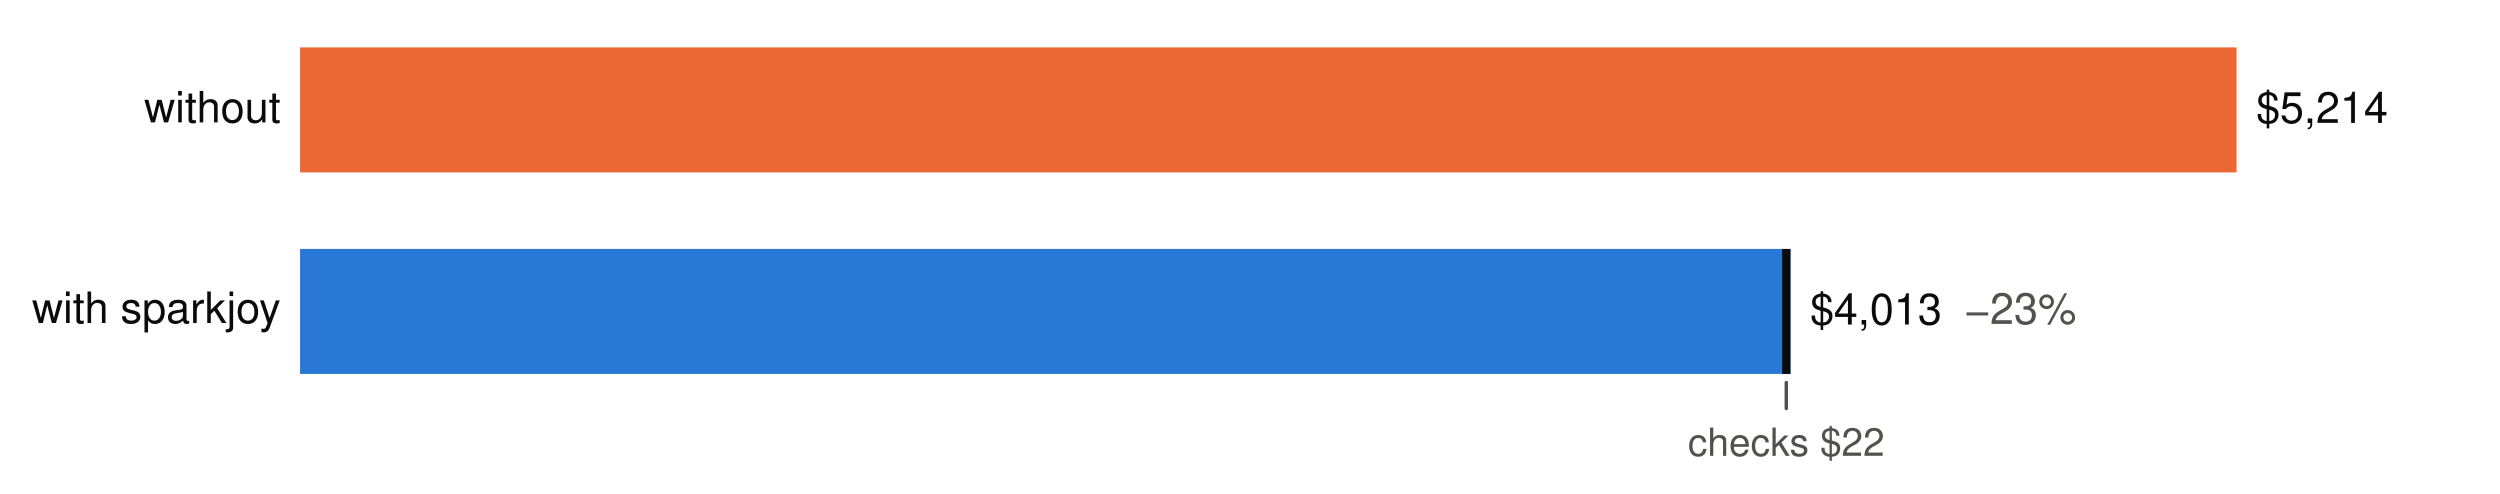
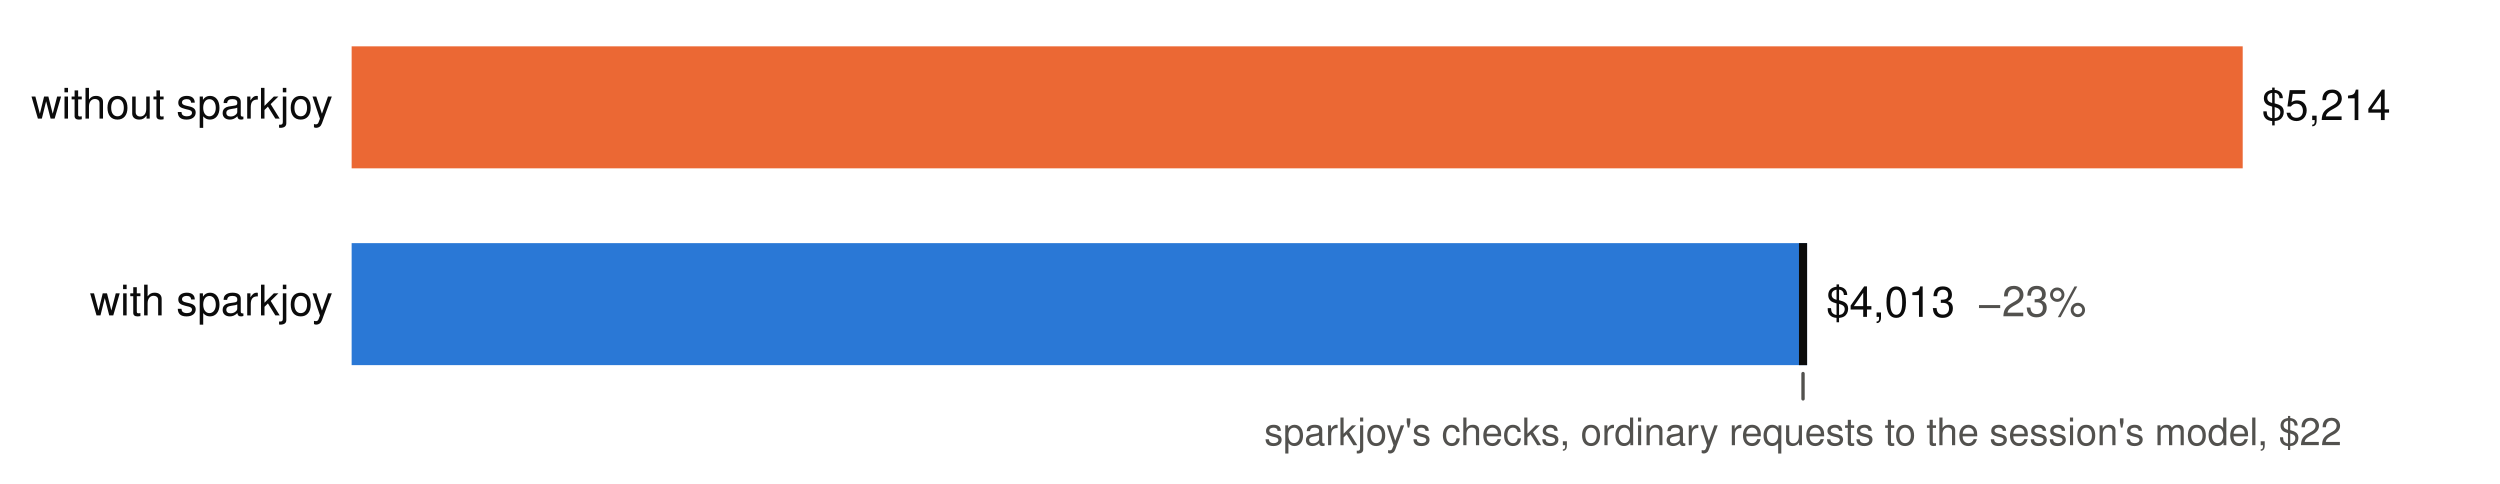
- <svg xmlns="http://www.w3.org/2000/svg" width="578.879pt" height="114.289pt" viewBox="0 0 578.879 114.289" version="1.1">
+ <svg xmlns="http://www.w3.org/2000/svg" width="592.779pt" height="114.689pt" viewBox="0 0 592.779 114.689" version="1.1">
  <defs>
    <style type="text/css">*{stroke-linejoin: round; stroke-linecap: butt}</style>
  </defs>
  <g id="figure_1">
    <g id="patch_1">
-       <path d="M 0 114.289  L 578.879 114.289  L 578.879 0  L 0 0  L 0 114.289  z " style="fill: none" />
+       <path d="M 0 114.689  L 592.779 114.689  L 592.779 0  L 0 0  L 0 114.689  z " style="fill: none" />
    </g>
    <g id="axes_1">
      <g id="patch_2">
-         <path d="M 69.479 90.36  L 571.679 90.36  L 571.679 7.2  L 69.479 7.2  L 69.479 90.36  z " style="fill: none" />
+         <path d="M 83.379 90.36  L 585.579 90.36  L 585.579 7.2  L 83.379 7.2  L 83.379 90.36  z " style="fill: none" />
      </g>
      <g id="matplotlib.axis_1" />
      <g id="matplotlib.axis_2" />
      <g id="patch_3">
-         <path d="M 69.479 39.913  L 517.872 39.913  L 517.872 10.98  L 69.479 10.98  z " clip-path="url(#pf70cead60f)" style="fill: #eb6834" />
+         <path d="M 83.379 39.913  L 531.772 39.913  L 531.772 10.98  L 83.379 10.98  z " clip-path="url(#p7affcfe0d5)" style="fill: #eb6834" />
      </g>
      <g id="patch_4">
-         <path d="M 69.479 86.58  L 414.581 86.58  L 414.581 57.647  L 69.479 57.647  z " clip-path="url(#pf70cead60f)" style="fill: #2a78d6" />
+         <path d="M 83.379 86.58  L 428.481 86.58  L 428.481 57.647  L 83.379 57.647  z " clip-path="url(#p7affcfe0d5)" style="fill: #2a78d6" />
      </g>
      <g id="patch_5">
-         <path d="M 412.657 86.58  L 414.581 86.58  L 414.581 57.647  L 412.657 57.647  z " clip-path="url(#pf70cead60f)" style="fill: #0b0b0b" />
+         <path d="M 426.557 86.58  L 428.481 86.58  L 428.481 57.647  L 426.557 57.647  z " clip-path="url(#p7affcfe0d5)" style="fill: #0b0b0b" />
      </g>
      <g id="text_1">
-         <text style="font-size: 10px; font-family: 'Helvetica', 'Arial', 'DejaVu Sans'; text-anchor: end; fill: #0b0b0b" x="64.995" y="28.347" transform="rotate(-0 64.99531 28.34706)">without</text>
+         <text style="font-size: 10px; font-family: 'Helvetica', 'Arial', 'DejaVu Sans'; text-anchor: end; fill: #0b0b0b" x="78.895" y="28.125" transform="rotate(-0 78.89531 28.12479)">without sparkjoy</text>
      </g>
      <g id="text_2">
-         <text style="font-size: 10px; font-family: 'Helvetica', 'Arial', 'DejaVu Sans'; text-anchor: start; fill: #0b0b0b" x="522.356" y="28.474" transform="rotate(-0 522.356 28.4744)">$5,214</text>
+         <text style="font-size: 10px; font-family: 'Helvetica', 'Arial', 'DejaVu Sans'; text-anchor: start; fill: #0b0b0b" x="536.256" y="28.474" transform="rotate(-0 536.256 28.4744)">$5,214</text>
      </g>
      <g id="text_3">
-         <text style="font-size: 10px; font-family: 'Helvetica', 'Arial', 'DejaVu Sans'; text-anchor: end; fill: #0b0b0b" x="64.995" y="74.791" transform="rotate(-0 64.99531 74.79146)">with sparkjoy</text>
+         <text style="font-size: 10px; font-family: 'Helvetica', 'Arial', 'DejaVu Sans'; text-anchor: end; fill: #0b0b0b" x="78.895" y="74.791" transform="rotate(-0 78.89531 74.79146)">with sparkjoy</text>
      </g>
      <g id="text_4">
-         <text style="font-size: 10px; font-family: 'Helvetica', 'Arial', 'DejaVu Sans'; text-anchor: start; fill: #0b0b0b" x="419.065" y="75.141" transform="rotate(-0 419.0646 75.14107)">$4,013</text>
+         <text style="font-size: 10px; font-family: 'Helvetica', 'Arial', 'DejaVu Sans'; text-anchor: start; fill: #0b0b0b" x="432.965" y="75.141" transform="rotate(-0 432.9646 75.14107)">$4,013</text>
      </g>
      <g id="text_5">
-         <text style="font-size: 10px; font-family: 'Helvetica', 'Arial', 'DejaVu Sans'; text-anchor: start; fill: #52514e" x="454.936" y="75.014" transform="rotate(-0 454.936 75.01372)">−23%</text>
+         <text style="font-size: 10px; font-family: 'Helvetica', 'Arial', 'DejaVu Sans'; text-anchor: start; fill: #52514e" x="468.836" y="75.014" transform="rotate(-0 468.836 75.01372)">−23%</text>
      </g>
      <g id="patch_6">
-         <path d="M 413.619 94.58  Q 413.619 91.582 413.619 88.584  " style="fill: none; stroke: #52514e; stroke-width: 0.8; stroke-linecap: round" />
+         <path d="M 427.519 94.582  Q 427.519 91.579 427.519 88.577  " style="fill: none; stroke: #52514e; stroke-width: 0.8; stroke-linecap: round" />
      </g>
      <g id="text_6">
-         <text style="font-size: 9px; font-family: 'Helvetica', 'Arial', 'DejaVu Sans'; text-anchor: middle; fill: #52514e" x="413.619" y="105.559" transform="rotate(-0 413.6189 105.5592)">checks $22</text>
+         <text style="font-size: 9px; font-family: 'Helvetica', 'Arial', 'DejaVu Sans'; text-anchor: middle; fill: #52514e" x="427.519" y="105.559" transform="rotate(-0 427.5189 105.5592)">sparkjoy's checks, ordinary requests to the session's model, $22</text>
      </g>
    </g>
  </g>
  <defs>
-     <clipPath id="pf70cead60f">
-       <rect x="69.479" y="7.2" width="502.2" height="83.16" />
+     <clipPath id="p7affcfe0d5">
+       <rect x="83.379" y="7.2" width="502.2" height="83.16" />
    </clipPath>
  </defs>
</svg>
